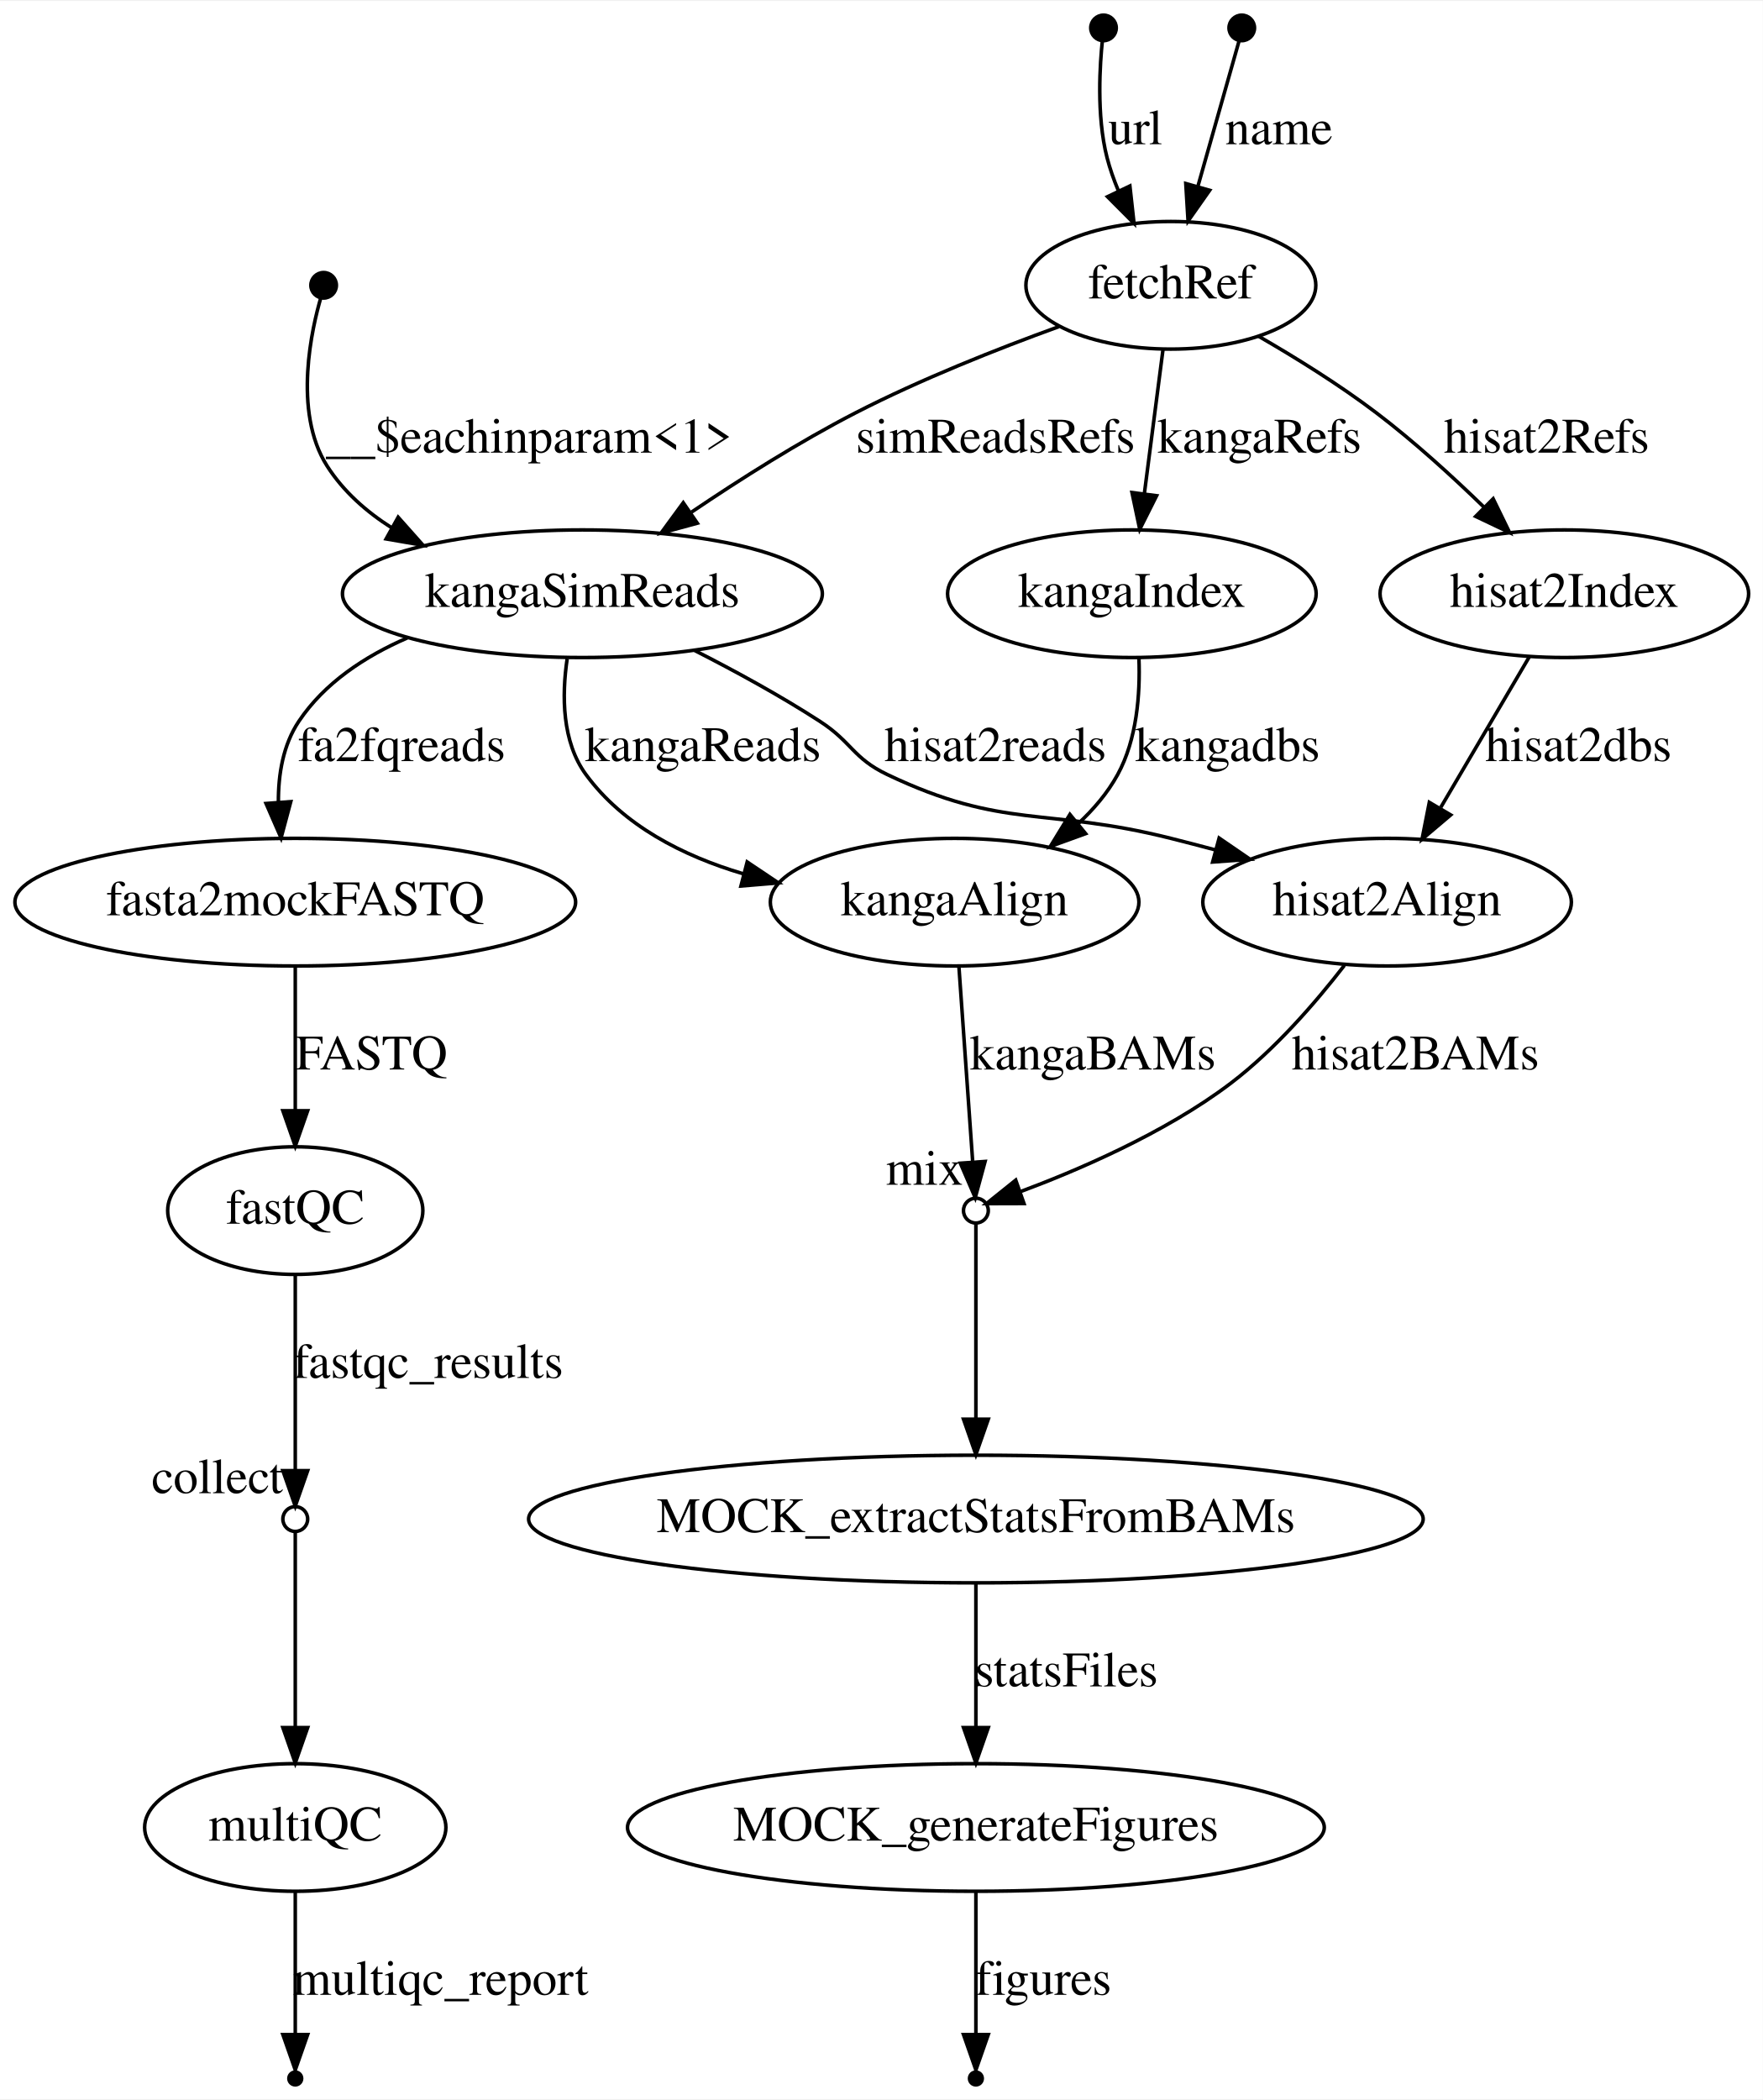
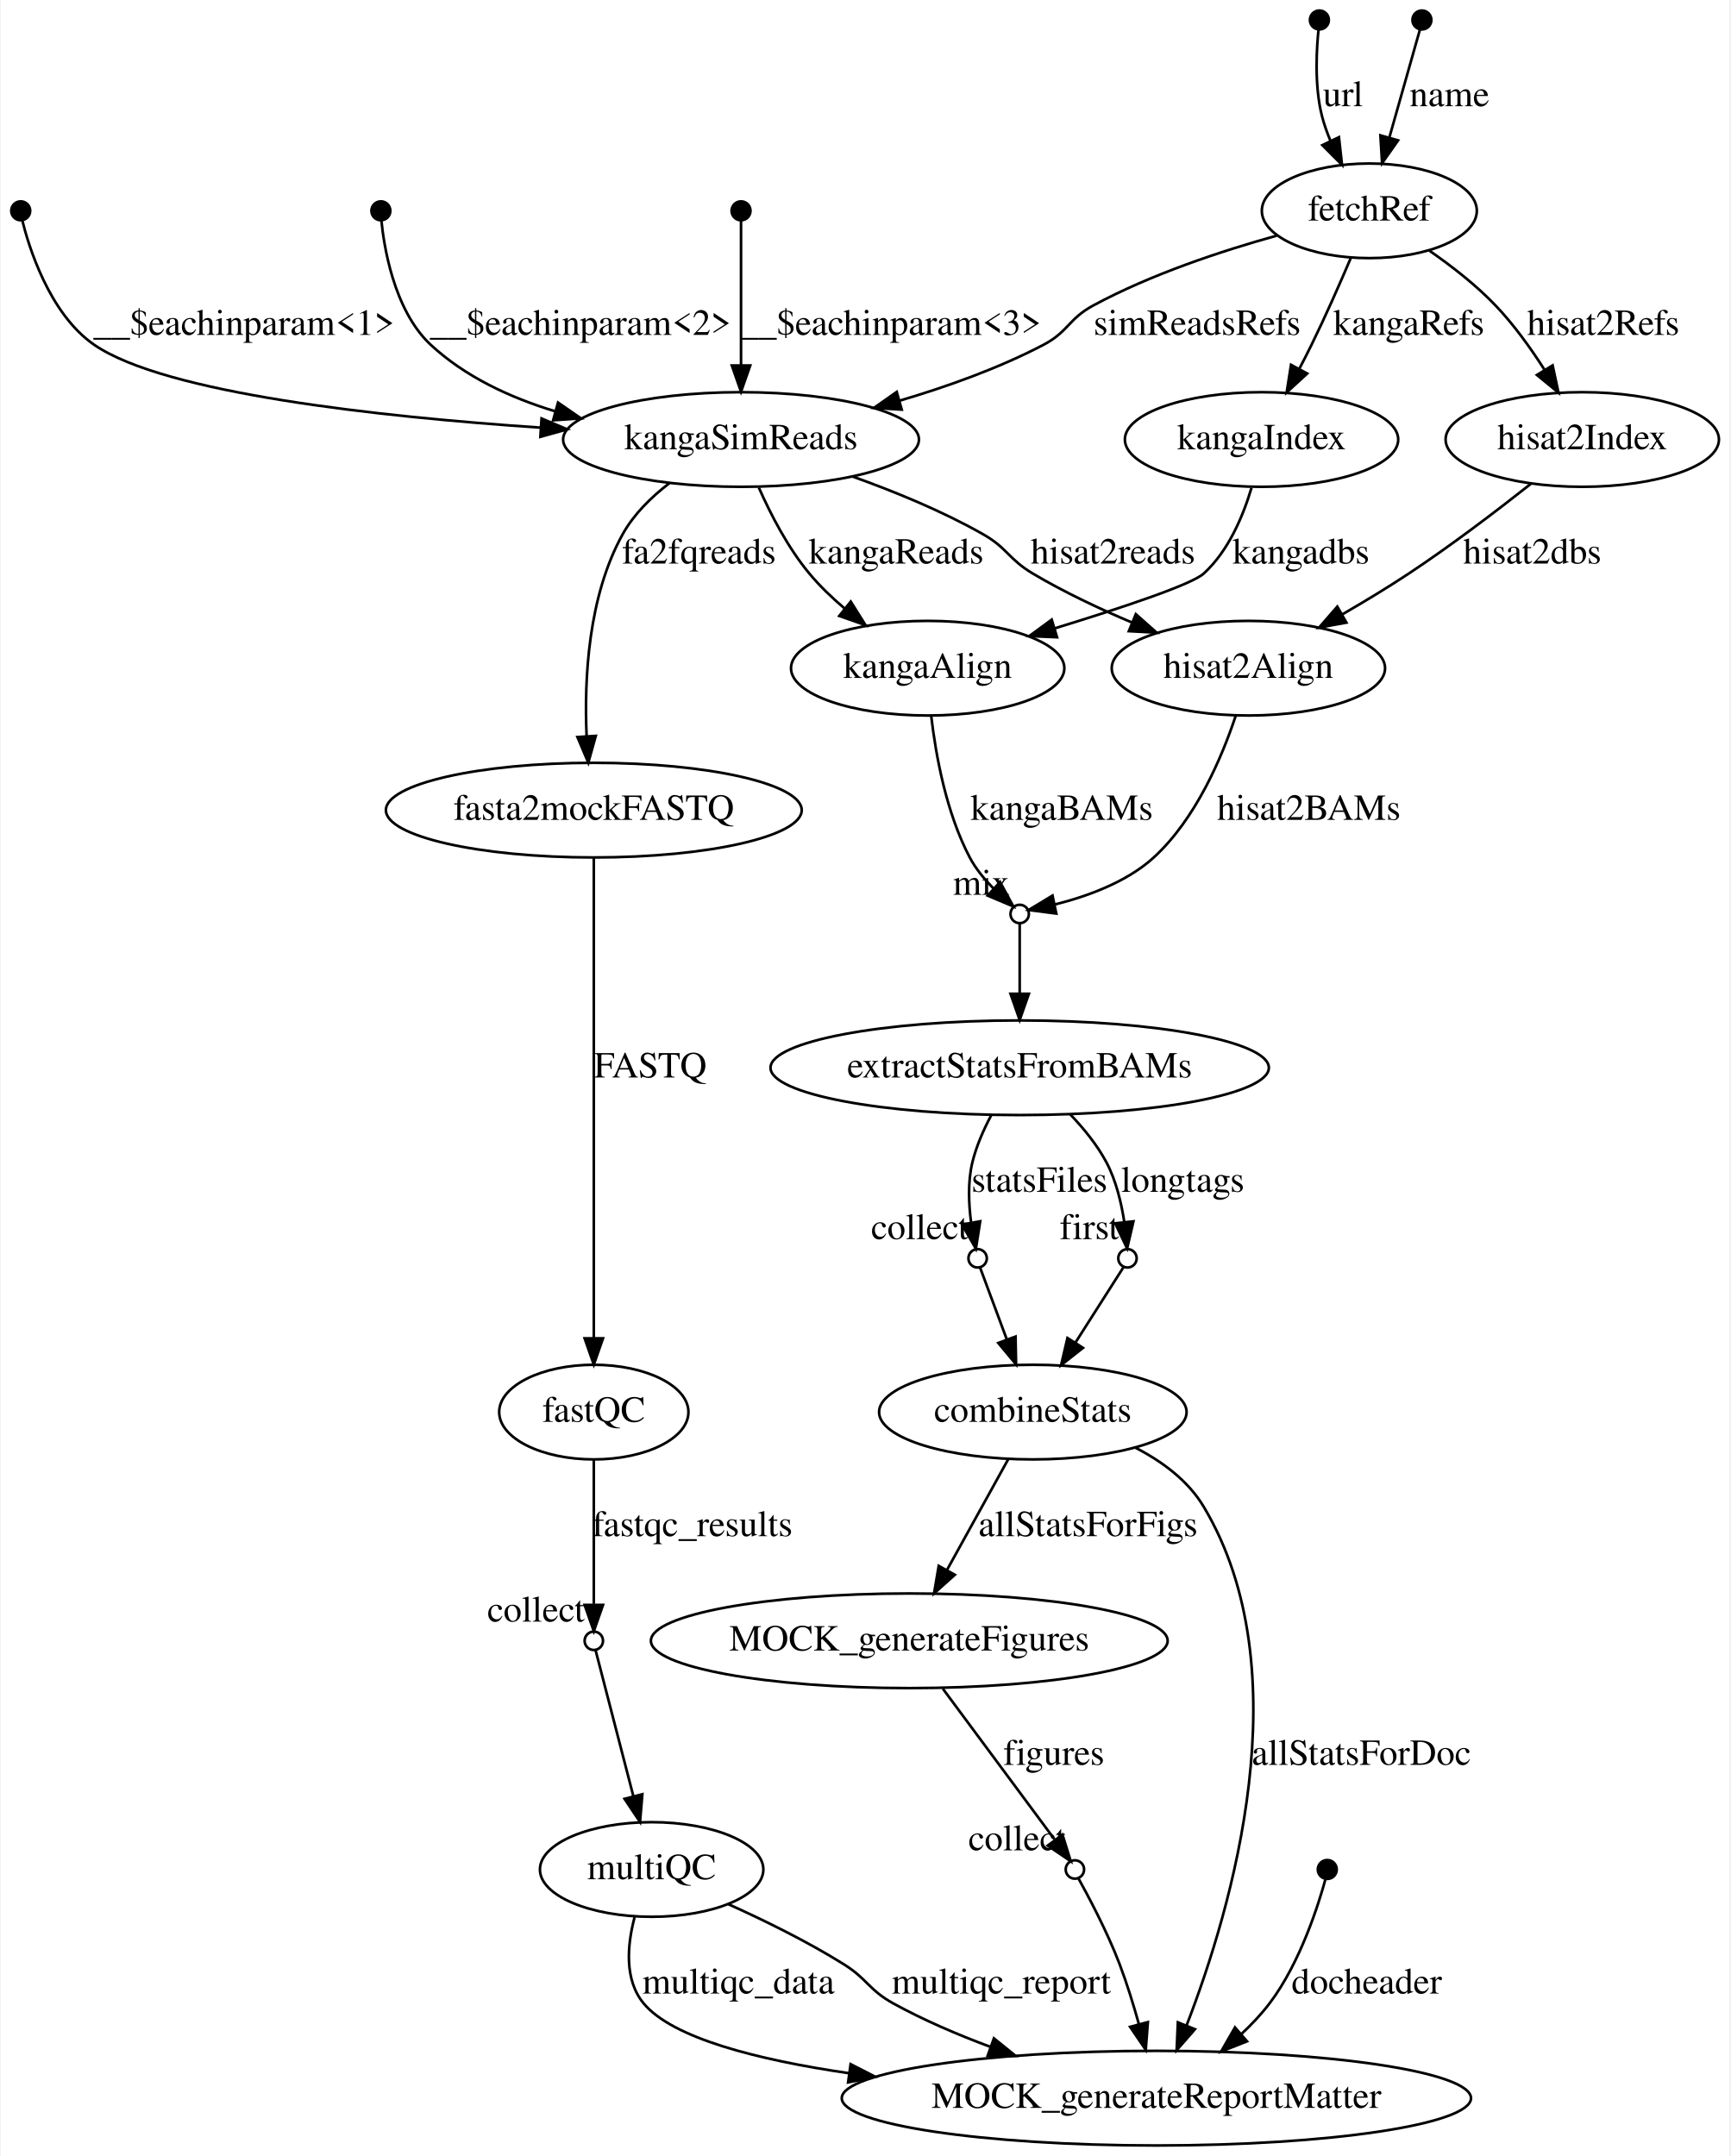
- <svg xmlns="http://www.w3.org/2000/svg" width="497pt" height="592pt" viewBox="0.00 0.00 497.29 591.80">
-   <g id="graph0" class="graph" transform="scale(1 1) rotate(0) translate(4 587.8)">
-     <polygon fill="white" stroke="none" points="-4,4 -4,-587.8 493.288,-587.8 493.288,4 -4,4" />
+ <svg xmlns="http://www.w3.org/2000/svg" width="658pt" height="820pt" viewBox="0.00 0.00 657.60 820.20">
+   <g id="graph0" class="graph" transform="scale(1 1) rotate(0) translate(4 816.2)">
+     <polygon fill="white" stroke="none" points="-4,4 -4,-816.2 653.595,-816.2 653.595,4 -4,4" />
    <g id="node1" class="node">
-       <ellipse fill="black" stroke="black" cx="307.293" cy="-580.2" rx="3.6" ry="3.6" />
+       <ellipse fill="black" stroke="black" cx="497.6" cy="-808.6" rx="3.6" ry="3.6" />
    </g>
    <g id="node2" class="node">
-       <ellipse fill="none" stroke="black" cx="326.293" cy="-507.6" rx="40.893" ry="18" />
-       <text text-anchor="middle" x="326.293" y="-503.9" font-family="Times,serif" font-size="14.00">fetchRef</text>
+       <ellipse fill="none" stroke="black" cx="516.6" cy="-736" rx="40.893" ry="18" />
+       <text text-anchor="middle" x="516.6" y="-732.3" font-family="Times,serif" font-size="14.00">fetchRef</text>
    </g>
    <g id="edge1" class="edge">
-       <path fill="none" stroke="black" d="M306.974,-576.554C306.336,-570.568 305.215,-555.577 308.293,-543.6 309.084,-540.523 310.181,-537.409 311.448,-534.373" />
-       <polygon fill="black" stroke="black" points="314.735,-535.611 315.902,-525.081 308.423,-532.585 314.735,-535.611" />
-       <text text-anchor="middle" x="316.293" y="-547.4" font-family="Times,serif" font-size="14.00">url</text>
+       <path fill="none" stroke="black" d="M497.281,-804.954C496.643,-798.968 495.522,-783.977 498.6,-772 499.391,-768.923 500.488,-765.809 501.755,-762.773" />
+       <polygon fill="black" stroke="black" points="505.042,-764.011 506.209,-753.481 498.73,-760.985 505.042,-764.011" />
+       <text text-anchor="middle" x="506.6" y="-775.8" font-family="Times,serif" font-size="14.00">url</text>
    </g>
    <g id="node4" class="node">
-       <ellipse fill="none" stroke="black" cx="315.293" cy="-420.6" rx="51.991" ry="18" />
-       <text text-anchor="middle" x="315.293" y="-416.9" font-family="Times,serif" font-size="14.00">kangaIndex</text>
+       <ellipse fill="none" stroke="black" cx="475.6" cy="-649" rx="51.991" ry="18" />
+       <text text-anchor="middle" x="475.6" y="-645.3" font-family="Times,serif" font-size="14.00">kangaIndex</text>
    </g>
    <g id="edge3" class="edge">
-       <path fill="none" stroke="black" d="M324.067,-489.399C322.561,-477.763 320.54,-462.148 318.818,-448.837" />
-       <polygon fill="black" stroke="black" points="322.27,-448.244 317.516,-438.775 315.328,-449.142 322.27,-448.244" />
-       <text text-anchor="middle" x="351.293" y="-460.4" font-family="Times,serif" font-size="14.00">kangaRefs</text>
+       <path fill="none" stroke="black" d="M509.609,-718.174C505.445,-708.399 499.945,-695.899 494.6,-685 493.139,-682.02 491.558,-678.927 489.953,-675.869" />
+       <polygon fill="black" stroke="black" points="492.975,-674.099 485.164,-666.942 486.807,-677.409 492.975,-674.099" />
+       <text text-anchor="middle" x="531.6" y="-688.8" font-family="Times,serif" font-size="14.00">kangaRefs</text>
    </g>
    <g id="node5" class="node">
-       <ellipse fill="none" stroke="black" cx="437.293" cy="-420.6" rx="51.991" ry="18" />
-       <text text-anchor="middle" x="437.293" y="-416.9" font-family="Times,serif" font-size="14.00">hisat2Index</text>
+       <ellipse fill="none" stroke="black" cx="597.6" cy="-649" rx="51.991" ry="18" />
+       <text text-anchor="middle" x="597.6" y="-645.3" font-family="Times,serif" font-size="14.00">hisat2Index</text>
    </g>
    <g id="edge4" class="edge">
-       <path fill="none" stroke="black" d="M351.031,-493.234C361.613,-487.125 373.897,-479.496 384.293,-471.6 394.838,-463.59 405.622,-453.769 414.686,-444.959" />
-       <polygon fill="black" stroke="black" points="417.212,-447.383 421.852,-437.858 412.285,-442.411 417.212,-447.383" />
-       <text text-anchor="middle" x="432.293" y="-460.4" font-family="Times,serif" font-size="14.00">hisat2Refs</text>
+       <path fill="none" stroke="black" d="M539.439,-720.842C547.884,-714.991 557.195,-707.759 564.6,-700 571.561,-692.706 577.982,-683.767 583.274,-675.474" />
+       <polygon fill="black" stroke="black" points="586.323,-677.197 588.545,-666.838 580.348,-673.55 586.323,-677.197" />
+       <text text-anchor="middle" x="605.6" y="-688.8" font-family="Times,serif" font-size="14.00">hisat2Refs</text>
    </g>
    <g id="node6" class="node">
-       <ellipse fill="none" stroke="black" cx="160.293" cy="-420.6" rx="67.688" ry="18" />
-       <text text-anchor="middle" x="160.293" y="-416.9" font-family="Times,serif" font-size="14.00">kangaSimReads</text>
+       <ellipse fill="none" stroke="black" cx="277.6" cy="-649" rx="67.688" ry="18" />
+       <text text-anchor="middle" x="277.6" y="-645.3" font-family="Times,serif" font-size="14.00">kangaSimReads</text>
    </g>
    <g id="edge5" class="edge">
-       <path fill="none" stroke="black" d="M294.725,-495.946C277.398,-489.664 255.747,-481.097 237.293,-471.6 221.482,-463.463 204.828,-452.922 191.069,-443.618" />
-       <polygon fill="black" stroke="black" points="192.707,-440.498 182.483,-437.72 188.744,-446.267 192.707,-440.498" />
-       <text text-anchor="middle" x="276.793" y="-460.4" font-family="Times,serif" font-size="14.00">simReadsRefs</text>
+       <path fill="none" stroke="black" d="M481.305,-726.534C460.314,-720.707 433.581,-711.867 411.6,-700 402.133,-694.889 402.134,-689.986 392.6,-685 375.592,-676.105 355.961,-669.084 337.788,-663.738" />
+       <polygon fill="black" stroke="black" points="338.73,-660.367 328.155,-661.017 336.827,-667.104 338.73,-660.367" />
+       <text text-anchor="middle" x="451.1" y="-688.8" font-family="Times,serif" font-size="14.00">simReadsRefs</text>
    </g>
    <g id="node3" class="node">
-       <ellipse fill="black" stroke="black" cx="346.293" cy="-580.2" rx="3.6" ry="3.6" />
+       <ellipse fill="black" stroke="black" cx="536.6" cy="-808.6" rx="3.6" ry="3.6" />
    </g>
    <g id="edge2" class="edge">
-       <path fill="none" stroke="black" d="M345.533,-576.519C343.625,-569.783 338.461,-551.555 333.964,-535.677" />
-       <polygon fill="black" stroke="black" points="337.238,-534.394 331.145,-525.727 330.503,-536.302 337.238,-534.394" />
-       <text text-anchor="middle" x="356.793" y="-547.4" font-family="Times,serif" font-size="14.00">name</text>
+       <path fill="none" stroke="black" d="M535.84,-804.919C533.932,-798.183 528.769,-779.955 524.271,-764.077" />
+       <polygon fill="black" stroke="black" points="527.545,-762.794 521.452,-754.127 520.81,-764.702 527.545,-762.794" />
+       <text text-anchor="middle" x="547.1" y="-775.8" font-family="Times,serif" font-size="14.00">name</text>
+     </g>
+     <g id="node10" class="node">
+       <ellipse fill="none" stroke="black" cx="348.6" cy="-562" rx="51.991" ry="18" />
+       <text text-anchor="middle" x="348.6" y="-558.3" font-family="Times,serif" font-size="14.00">kangaAlign</text>
+     </g>
+     <g id="edge19" class="edge">
+       <path fill="none" stroke="black" d="M471.773,-630.589C468.58,-619.858 462.993,-606.56 453.6,-598 449.003,-593.811 422.203,-584.908 396.832,-577.13" />
+       <polygon fill="black" stroke="black" points="397.813,-573.77 387.227,-574.216 395.781,-580.469 397.813,-573.77" />
+       <text text-anchor="middle" x="490.6" y="-601.8" font-family="Times,serif" font-size="14.00">kangadbs</text>
+     </g>
+     <g id="node11" class="node">
+       <ellipse fill="none" stroke="black" cx="470.6" cy="-562" rx="51.991" ry="18" />
+       <text text-anchor="middle" x="470.6" y="-558.3" font-family="Times,serif" font-size="14.00">hisat2Align</text>
+     </g>
+     <g id="edge17" class="edge">
+       <path fill="none" stroke="black" d="M578.151,-632.227C565.252,-622.029 547.783,-608.71 531.6,-598 523.599,-592.705 514.763,-587.363 506.358,-582.502" />
+       <polygon fill="black" stroke="black" points="507.889,-579.346 497.466,-577.441 504.426,-585.429 507.889,-579.346" />
+       <text text-anchor="middle" x="578.6" y="-601.8" font-family="Times,serif" font-size="14.00">hisat2dbs</text>
+     </g>
+     <g id="edge9" class="edge">
+       <path fill="none" stroke="black" d="M284.378,-630.688C288.881,-620.513 295.458,-607.772 303.6,-598 307.496,-593.324 312.118,-588.874 316.891,-584.812" />
+       <polygon fill="black" stroke="black" points="319.33,-587.343 324.966,-578.371 314.965,-581.871 319.33,-587.343" />
+       <text text-anchor="middle" x="336.6" y="-601.8" font-family="Times,serif" font-size="14.00">kangaReads</text>
+     </g>
+     <g id="edge10" class="edge">
+       <path fill="none" stroke="black" d="M320.036,-634.909C336.058,-629.188 354.141,-621.768 369.6,-613 378.959,-607.692 379.349,-603.493 388.6,-598 400.372,-591.01 413.799,-584.671 426.331,-579.369" />
+       <polygon fill="black" stroke="black" points="427.777,-582.559 435.698,-575.523 425.118,-576.084 427.777,-582.559" />
+       <text text-anchor="middle" x="419.1" y="-601.8" font-family="Times,serif" font-size="14.00">hisat2reads</text>
+     </g>
+     <g id="node12" class="node">
+       <ellipse fill="none" stroke="black" cx="221.6" cy="-508" rx="79.087" ry="18" />
+       <text text-anchor="middle" x="221.6" y="-504.3" font-family="Times,serif" font-size="14.00">fasta2mockFASTQ</text>
+     </g>
+     <g id="edge11" class="edge">
+       <path fill="none" stroke="black" d="M250.366,-632.398C243.474,-627.126 236.833,-620.612 232.6,-613 219.48,-589.41 217.889,-558.143 218.861,-536.073" />
+       <polygon fill="black" stroke="black" points="222.356,-536.255 219.505,-526.051 215.371,-535.806 222.356,-536.255" />
+       <text text-anchor="middle" x="261.6" y="-601.8" font-family="Times,serif" font-size="14.00">fa2fqreads</text>
+     </g>
+     <g id="node7" class="node">
+       <ellipse fill="black" stroke="black" cx="3.6" cy="-736" rx="3.6" ry="3.6" />
+     </g>
+     <g id="edge6" class="edge">
+       <path fill="none" stroke="black" d="M4.255,-732.133C6.417,-723.388 14.202,-696.924 31.6,-685 58.524,-666.548 139.574,-657.681 201.353,-653.515" />
+       <polygon fill="black" stroke="black" points="201.725,-656.998 211.479,-652.862 201.275,-650.013 201.725,-656.998" />
+       <text text-anchor="middle" x="88.6" y="-688.8" font-family="Times,serif" font-size="14.00">__$eachinparam&lt;1&gt;</text>
    </g>
    <g id="node8" class="node">
-       <ellipse fill="none" stroke="black" cx="265.293" cy="-333.6" rx="51.991" ry="18" />
-       <text text-anchor="middle" x="265.293" y="-329.9" font-family="Times,serif" font-size="14.00">kangaAlign</text>
+       <ellipse fill="black" stroke="black" cx="140.6" cy="-736" rx="3.6" ry="3.6" />
+     </g>
+     <g id="edge7" class="edge">
+       <path fill="none" stroke="black" d="M140.812,-732.263C141.609,-723.892 145.169,-698.39 159.6,-685 172.629,-672.911 189.648,-664.983 206.689,-659.788" />
+       <polygon fill="black" stroke="black" points="207.982,-663.062 216.695,-657.034 206.125,-656.313 207.982,-663.062" />
+       <text text-anchor="middle" x="216.6" y="-688.8" font-family="Times,serif" font-size="14.00">__$eachinparam&lt;2&gt;</text>
+     </g>
+     <g id="node9" class="node">
+       <ellipse fill="black" stroke="black" cx="277.6" cy="-736" rx="3.6" ry="3.6" />
+     </g>
+     <g id="edge8" class="edge">
+       <path fill="none" stroke="black" d="M277.6,-732.172C277.6,-723.684 277.6,-697.753 277.6,-677.265" />
+       <polygon fill="black" stroke="black" points="281.1,-677.169 277.6,-667.169 274.1,-677.169 281.1,-677.169" />
+       <text text-anchor="middle" x="334.6" y="-688.8" font-family="Times,serif" font-size="14.00">__$eachinparam&lt;3&gt;</text>
+     </g>
+     <g id="node17" class="node">
+       <ellipse fill="none" stroke="black" cx="383.6" cy="-468.5" rx="3.5" ry="3.5" />
+       <text text-anchor="middle" x="369.1" y="-475.8" font-family="Times,serif" font-size="14.00">mix</text>
+     </g>
+     <g id="edge20" class="edge">
+       <path fill="none" stroke="black" d="M349.947,-543.782C351.691,-528.839 355.654,-506.995 364.6,-490 366.858,-485.711 370.246,-481.649 373.538,-478.289" />
+       <polygon fill="black" stroke="black" points="376.125,-480.668 381.19,-471.362 371.427,-475.478 376.125,-480.668" />
+       <text text-anchor="middle" x="399.6" y="-504.3" font-family="Times,serif" font-size="14.00">kangaBAMs</text>
+     </g>
+     <g id="edge18" class="edge">
+       <path fill="none" stroke="black" d="M465.789,-543.936C460.512,-528.043 450.596,-504.661 434.6,-490 423.957,-480.246 408.083,-474.861 396.877,-472.088" />
+       <polygon fill="black" stroke="black" points="397.524,-468.647 387.018,-470.021 396.087,-475.498 397.524,-468.647" />
+       <text text-anchor="middle" x="493.6" y="-504.3" font-family="Times,serif" font-size="14.00">hisat2BAMs</text>
+     </g>
+     <g id="node13" class="node">
+       <ellipse fill="none" stroke="black" cx="221.6" cy="-279" rx="35.995" ry="18" />
+       <text text-anchor="middle" x="221.6" y="-275.3" font-family="Times,serif" font-size="14.00">fastQC</text>
+     </g>
+     <g id="edge12" class="edge">
+       <path fill="none" stroke="black" d="M221.6,-489.931C221.6,-477.924 221.6,-461.479 221.6,-447 221.6,-447 221.6,-447 221.6,-336.5 221.6,-326.982 221.6,-316.562 221.6,-307.292" />
+       <polygon fill="black" stroke="black" points="225.1,-307.06 221.6,-297.06 218.1,-307.06 225.1,-307.06" />
+       <text text-anchor="middle" x="243.1" y="-406.3" font-family="Times,serif" font-size="14.00">FASTQ</text>
+     </g>
+     <g id="node14" class="node">
+       <ellipse fill="none" stroke="black" cx="221.6" cy="-192" rx="3.5" ry="3.5" />
+       <text text-anchor="middle" x="199.6" y="-199.3" font-family="Times,serif" font-size="14.00">collect</text>
+     </g>
+     <g id="edge13" class="edge">
+       <path fill="none" stroke="black" d="M221.6,-260.799C221.6,-244.606 221.6,-220.708 221.6,-206.036" />
+       <polygon fill="black" stroke="black" points="225.1,-205.64 221.6,-195.64 218.1,-205.64 225.1,-205.64" />
+       <text text-anchor="middle" x="259.1" y="-231.8" font-family="Times,serif" font-size="14.00">fastqc_results</text>
+     </g>
+     <g id="node15" class="node">
+       <ellipse fill="none" stroke="black" cx="243.6" cy="-105" rx="42.494" ry="18" />
+       <text text-anchor="middle" x="243.6" y="-101.3" font-family="Times,serif" font-size="14.00">multiQC</text>
+     </g>
+     <g id="edge14" class="edge">
+       <path fill="none" stroke="black" d="M222.235,-188.548C224.332,-180.444 231.214,-153.856 236.607,-133.019" />
+       <polygon fill="black" stroke="black" points="240.065,-133.625 239.183,-123.067 233.289,-131.871 240.065,-133.625" />
+     </g>
+     <g id="node16" class="node">
+       <ellipse fill="none" stroke="black" cx="435.6" cy="-18" rx="119.679" ry="18" />
+       <text text-anchor="middle" x="435.6" y="-14.3" font-family="Times,serif" font-size="14.00">MOCK_generateReportMatter</text>
+     </g>
+     <g id="edge15" class="edge">
+       <path fill="none" stroke="black" d="M272.806,-91.788C286.481,-85.624 302.766,-77.628 316.6,-69 325.729,-63.306 326.171,-59.181 335.6,-54 347.097,-47.682 359.949,-42.168 372.51,-37.5" />
+       <polygon fill="black" stroke="black" points="373.793,-40.758 382.031,-34.096 371.436,-34.167 373.793,-40.758" />
+       <text text-anchor="middle" x="376.6" y="-57.8" font-family="Times,serif" font-size="14.00">multiqc_report</text>
    </g>
    <g id="edge16" class="edge">
-       <path fill="none" stroke="black" d="M317.285,-402.406C317.668,-392.273 316.721,-379.534 311.293,-369.6 308.457,-364.41 304.489,-359.755 300.06,-355.663" />
-       <polygon fill="black" stroke="black" points="302.248,-352.931 292.29,-349.314 297.819,-358.351 302.248,-352.931" />
-       <text text-anchor="middle" x="342.293" y="-373.4" font-family="Times,serif" font-size="14.00">kangadbs</text>
-     </g>
-     <g id="node9" class="node">
-       <ellipse fill="none" stroke="black" cx="387.293" cy="-333.6" rx="51.991" ry="18" />
-       <text text-anchor="middle" x="387.293" y="-329.9" font-family="Times,serif" font-size="14.00">hisat2Align</text>
-     </g>
-     <g id="edge14" class="edge">
-       <path fill="none" stroke="black" d="M427.415,-402.807C420.292,-390.699 410.548,-374.133 402.445,-360.359" />
-       <polygon fill="black" stroke="black" points="405.238,-358.203 397.151,-351.358 399.204,-361.752 405.238,-358.203" />
-       <text text-anchor="middle" x="441.293" y="-373.4" font-family="Times,serif" font-size="14.00">hisat2dbs</text>
-     </g>
-     <g id="edge7" class="edge">
-       <path fill="none" stroke="black" d="M155.997,-402.275C154.459,-391.844 154.513,-378.84 161.293,-369.6 171.845,-355.22 188.59,-346.677 205.585,-341.625" />
-       <polygon fill="black" stroke="black" points="206.774,-344.933 215.576,-339.036 205.018,-338.156 206.774,-344.933" />
-       <text text-anchor="middle" x="194.293" y="-373.4" font-family="Times,serif" font-size="14.00">kangaReads</text>
-     </g>
-     <g id="edge8" class="edge">
-       <path fill="none" stroke="black" d="M192.001,-404.571C203.393,-398.775 216.169,-391.807 227.293,-384.6 236.323,-378.75 236.581,-374.229 246.293,-369.6 279.191,-353.919 290.951,-360.495 326.293,-351.6 330.371,-350.574 334.592,-349.475 338.823,-348.347" />
-       <polygon fill="black" stroke="black" points="339.91,-351.679 348.648,-345.687 338.081,-344.922 339.91,-351.679" />
-       <text text-anchor="middle" x="276.793" y="-373.4" font-family="Times,serif" font-size="14.00">hisat2reads</text>
-     </g>
-     <g id="node10" class="node">
-       <ellipse fill="none" stroke="black" cx="79.293" cy="-333.6" rx="79.087" ry="18" />
-       <text text-anchor="middle" x="79.293" y="-329.9" font-family="Times,serif" font-size="14.00">fasta2mockFASTQ</text>
-     </g>
-     <g id="edge9" class="edge">
-       <path fill="none" stroke="black" d="M110.896,-408.136C98.943,-402.946 87.538,-395.439 80.293,-384.6 75.865,-377.975 74.483,-369.673 74.533,-361.749" />
-       <polygon fill="black" stroke="black" points="78.027,-361.956 75.287,-351.722 71.047,-361.431 78.027,-361.956" />
-       <text text-anchor="middle" x="109.293" y="-373.4" font-family="Times,serif" font-size="14.00">fa2fqreads</text>
-     </g>
-     <g id="node7" class="node">
-       <ellipse fill="black" stroke="black" cx="87.293" cy="-507.6" rx="3.6" ry="3.6" />
-     </g>
-     <g id="edge6" class="edge">
-       <path fill="none" stroke="black" d="M86.492,-504.051C84.197,-496.219 78.373,-472.105 88.293,-456.6 92.869,-449.447 99.362,-443.715 106.595,-439.133" />
-       <polygon fill="black" stroke="black" points="108.315,-442.182 115.357,-434.266 104.916,-436.063 108.315,-442.182" />
-       <text text-anchor="middle" x="145.293" y="-460.4" font-family="Times,serif" font-size="14.00">__$eachinparam&lt;1&gt;</text>
-     </g>
-     <g id="node15" class="node">
-       <ellipse fill="none" stroke="black" cx="271.293" cy="-246.6" rx="3.5" ry="3.5" />
-       <text text-anchor="middle" x="256.793" y="-253.9" font-family="Times,serif" font-size="14.00">mix</text>
-     </g>
-     <g id="edge17" class="edge">
-       <path fill="none" stroke="black" d="M266.507,-315.399C267.65,-299.206 269.337,-275.308 270.373,-260.636" />
-       <polygon fill="black" stroke="black" points="273.894,-260.462 271.107,-250.24 266.911,-259.969 273.894,-260.462" />
-       <text text-anchor="middle" x="304.293" y="-286.4" font-family="Times,serif" font-size="14.00">kangaBAMs</text>
-     </g>
-     <g id="edge15" class="edge">
-       <path fill="none" stroke="black" d="M375.238,-315.752C367.098,-305.246 355.62,-291.987 343.293,-282.6 324.447,-268.249 298.781,-257.493 283.73,-251.906" />
-       <polygon fill="black" stroke="black" points="284.863,-248.595 274.268,-248.564 282.531,-255.195 284.863,-248.595" />
-       <text text-anchor="middle" x="395.293" y="-286.4" font-family="Times,serif" font-size="14.00">hisat2BAMs</text>
-     </g>
-     <g id="node11" class="node">
-       <ellipse fill="none" stroke="black" cx="79.293" cy="-246.6" rx="35.995" ry="18" />
-       <text text-anchor="middle" x="79.293" y="-242.9" font-family="Times,serif" font-size="14.00">fastQC</text>
-     </g>
-     <g id="edge10" class="edge">
-       <path fill="none" stroke="black" d="M79.293,-315.399C79.293,-303.763 79.293,-288.148 79.293,-274.837" />
-       <polygon fill="black" stroke="black" points="82.793,-274.775 79.293,-264.775 75.793,-274.775 82.793,-274.775" />
-       <text text-anchor="middle" x="100.793" y="-286.4" font-family="Times,serif" font-size="14.00">FASTQ</text>
-     </g>
-     <g id="node12" class="node">
-       <ellipse fill="none" stroke="black" cx="79.293" cy="-159.6" rx="3.5" ry="3.5" />
-       <text text-anchor="middle" x="57.293" y="-166.9" font-family="Times,serif" font-size="14.00">collect</text>
-     </g>
-     <g id="edge11" class="edge">
-       <path fill="none" stroke="black" d="M79.293,-228.399C79.293,-212.206 79.293,-188.308 79.293,-173.636" />
-       <polygon fill="black" stroke="black" points="82.793,-173.24 79.293,-163.24 75.793,-173.24 82.793,-173.24" />
-       <text text-anchor="middle" x="116.793" y="-199.4" font-family="Times,serif" font-size="14.00">fastqc_results</text>
-     </g>
-     <g id="node13" class="node">
-       <ellipse fill="none" stroke="black" cx="79.293" cy="-72.6" rx="42.494" ry="18" />
-       <text text-anchor="middle" x="79.293" y="-68.9" font-family="Times,serif" font-size="14.00">multiQC</text>
-     </g>
-     <g id="edge12" class="edge">
-       <path fill="none" stroke="black" d="M79.293,-155.772C79.293,-147.284 79.293,-121.353 79.293,-100.865" />
-       <polygon fill="black" stroke="black" points="82.793,-100.769 79.293,-90.769 75.793,-100.769 82.793,-100.769" />
-     </g>
-     <g id="node14" class="node">
-       <ellipse fill="black" stroke="black" cx="79.293" cy="-1.8" rx="1.8" ry="1.8" />
-     </g>
-     <g id="edge13" class="edge">
-       <path fill="none" stroke="black" d="M79.293,-54.593C79.293,-42.059 79.293,-25.343 79.293,-14.336" />
-       <polygon fill="black" stroke="black" points="82.793,-14.19 79.293,-4.19 75.793,-14.19 82.793,-14.19" />
-       <text text-anchor="middle" x="120.293" y="-25.4" font-family="Times,serif" font-size="14.00">multiqc_report</text>
-     </g>
-     <g id="node16" class="node">
-       <ellipse fill="none" stroke="black" cx="271.293" cy="-159.6" rx="126.178" ry="18" />
-       <text text-anchor="middle" x="271.293" y="-155.9" font-family="Times,serif" font-size="14.00">MOCK_extractStatsFromBAMs</text>
-     </g>
-     <g id="edge18" class="edge">
-       <path fill="none" stroke="black" d="M271.293,-242.772C271.293,-234.284 271.293,-208.353 271.293,-187.865" />
-       <polygon fill="black" stroke="black" points="274.793,-187.769 271.293,-177.769 267.793,-187.769 274.793,-187.769" />
-     </g>
-     <g id="node17" class="node">
-       <ellipse fill="none" stroke="black" cx="271.293" cy="-72.6" rx="98.283" ry="18" />
-       <text text-anchor="middle" x="271.293" y="-68.9" font-family="Times,serif" font-size="14.00">MOCK_generateFigures</text>
-     </g>
-     <g id="edge19" class="edge">
-       <path fill="none" stroke="black" d="M271.293,-141.399C271.293,-129.763 271.293,-114.148 271.293,-100.837" />
-       <polygon fill="black" stroke="black" points="274.793,-100.775 271.293,-90.775 267.793,-100.775 274.793,-100.775" />
-       <text text-anchor="middle" x="296.793" y="-112.4" font-family="Times,serif" font-size="14.00">statsFiles</text>
+       <path fill="none" stroke="black" d="M237.111,-86.846C234.296,-76.218 233.123,-62.938 240.6,-54 251.619,-40.827 283.713,-32.606 318.764,-27.477" />
+       <polygon fill="black" stroke="black" points="319.283,-30.939 328.714,-26.111 318.331,-24.004 319.283,-30.939" />
+       <text text-anchor="middle" x="276.6" y="-57.8" font-family="Times,serif" font-size="14.00">multiqc_data</text>
    </g>
    <g id="node18" class="node">
-       <ellipse fill="black" stroke="black" cx="271.293" cy="-1.8" rx="1.8" ry="1.8" />
-     </g>
-     <g id="edge20" class="edge">
-       <path fill="none" stroke="black" d="M271.293,-54.593C271.293,-42.059 271.293,-25.343 271.293,-14.336" />
-       <polygon fill="black" stroke="black" points="274.793,-14.19 271.293,-4.19 267.793,-14.19 274.793,-14.19" />
-       <text text-anchor="middle" x="290.293" y="-25.4" font-family="Times,serif" font-size="14.00">figures</text>
+       <ellipse fill="none" stroke="black" cx="383.6" cy="-410" rx="94.783" ry="18" />
+       <text text-anchor="middle" x="383.6" y="-406.3" font-family="Times,serif" font-size="14.00">extractStatsFromBAMs</text>
+     </g>
+     <g id="edge21" class="edge">
+       <path fill="none" stroke="black" d="M383.6,-464.775C383.6,-459.83 383.6,-448.897 383.6,-438.171" />
+       <polygon fill="black" stroke="black" points="387.1,-438.153 383.6,-428.153 380.1,-438.153 387.1,-438.153" />
+     </g>
+     <g id="node19" class="node">
+       <ellipse fill="none" stroke="black" cx="367.6" cy="-337.5" rx="3.5" ry="3.5" />
+       <text text-anchor="middle" x="345.6" y="-344.8" font-family="Times,serif" font-size="14.00">collect</text>
+     </g>
+     <g id="edge22" class="edge">
+       <path fill="none" stroke="black" d="M372.724,-391.834C369.82,-386.348 367.079,-380.11 365.6,-374 363.785,-366.5 364.219,-357.861 365.139,-350.982" />
+       <polygon fill="black" stroke="black" points="368.584,-351.597 366.938,-341.13 361.698,-350.339 368.584,-351.597" />
+       <text text-anchor="middle" x="391.1" y="-362.8" font-family="Times,serif" font-size="14.00">statsFiles</text>
+     </g>
+     <g id="node20" class="node">
+       <ellipse fill="none" stroke="black" cx="424.6" cy="-337.5" rx="3.5" ry="3.5" />
+       <text text-anchor="middle" x="410.1" y="-344.8" font-family="Times,serif" font-size="14.00">first</text>
+     </g>
+     <g id="edge23" class="edge">
+       <path fill="none" stroke="black" d="M402.78,-392.307C407.944,-386.932 413.07,-380.636 416.6,-374 420.308,-367.028 422.303,-358.4 423.373,-351.397" />
+       <polygon fill="black" stroke="black" points="426.874,-351.57 424.471,-341.252 419.915,-350.817 426.874,-351.57" />
+       <text text-anchor="middle" x="445.6" y="-362.8" font-family="Times,serif" font-size="14.00">longtags</text>
+     </g>
+     <g id="node21" class="node">
+       <ellipse fill="none" stroke="black" cx="388.6" cy="-279" rx="58.49" ry="18" />
+       <text text-anchor="middle" x="388.6" y="-275.3" font-family="Times,serif" font-size="14.00">combineStats</text>
+     </g>
+     <g id="edge24" class="edge">
+       <path fill="none" stroke="black" d="M368.502,-334.072C370.312,-329.204 374.565,-317.761 378.695,-306.649" />
+       <polygon fill="black" stroke="black" points="382.025,-307.736 382.228,-297.144 375.463,-305.298 382.025,-307.736" />
+     </g>
+     <g id="edge25" class="edge">
+       <path fill="none" stroke="black" d="M423.053,-334.072C419.836,-329.023 412.112,-316.9 404.791,-305.411" />
+       <polygon fill="black" stroke="black" points="407.678,-303.428 399.352,-296.875 401.774,-307.19 407.678,-303.428" />
+     </g>
+     <g id="edge27" class="edge">
+       <path fill="none" stroke="black" d="M427.686,-265.428C437.895,-260.169 447.685,-252.903 453.6,-243 490.906,-180.542 464.313,-90.222 447.117,-45.771" />
+       <polygon fill="black" stroke="black" points="450.272,-44.234 443.304,-36.253 443.774,-46.837 450.272,-44.234" />
+       <text text-anchor="middle" x="513.6" y="-144.8" font-family="Times,serif" font-size="14.00">allStatsForDoc</text>
+     </g>
+     <g id="node22" class="node">
+       <ellipse fill="none" stroke="black" cx="341.6" cy="-192" rx="98.283" ry="18" />
+       <text text-anchor="middle" x="341.6" y="-188.3" font-family="Times,serif" font-size="14.00">MOCK_generateFigures</text>
+     </g>
+     <g id="edge26" class="edge">
+       <path fill="none" stroke="black" d="M379.314,-261.207C372.663,-249.178 363.578,-232.748 355.992,-219.028" />
+       <polygon fill="black" stroke="black" points="358.929,-217.107 351.027,-210.049 352.803,-220.494 358.929,-217.107" />
+       <text text-anchor="middle" x="409.6" y="-231.8" font-family="Times,serif" font-size="14.00">allStatsForFigs</text>
+     </g>
+     <g id="node23" class="node">
+       <ellipse fill="none" stroke="black" cx="404.6" cy="-105" rx="3.5" ry="3.5" />
+       <text text-anchor="middle" x="382.6" y="-112.3" font-family="Times,serif" font-size="14.00">collect</text>
+     </g>
+     <g id="edge28" class="edge">
+       <path fill="none" stroke="black" d="M354.349,-173.799C367.07,-156.635 386.206,-130.817 396.817,-116.501" />
+       <polygon fill="black" stroke="black" points="399.878,-118.248 403.021,-108.13 394.255,-114.08 399.878,-118.248" />
+       <text text-anchor="middle" x="396.6" y="-144.8" font-family="Times,serif" font-size="14.00">figures</text>
+     </g>
+     <g id="edge29" class="edge">
+       <path fill="none" stroke="black" d="M405.997,-101.522C409.128,-95.889 416.808,-81.632 421.6,-69 424.37,-61.699 426.868,-53.614 428.961,-46.111" />
+       <polygon fill="black" stroke="black" points="432.364,-46.934 431.553,-36.37 425.599,-45.135 432.364,-46.934" />
+     </g>
+     <g id="node24" class="node">
+       <ellipse fill="black" stroke="black" cx="500.6" cy="-105" rx="3.6" ry="3.6" />
+     </g>
+     <g id="edge30" class="edge">
+       <path fill="none" stroke="black" d="M499.831,-101.041C497.606,-92.892 490.555,-69.691 478.6,-54 475.472,-49.894 471.767,-45.973 467.865,-42.338" />
+       <polygon fill="black" stroke="black" points="470.073,-39.62 460.218,-35.731 465.496,-44.917 470.073,-39.62" />
+       <text text-anchor="middle" x="515.6" y="-57.8" font-family="Times,serif" font-size="14.00">docheader</text>
    </g>
  </g>
</svg>
